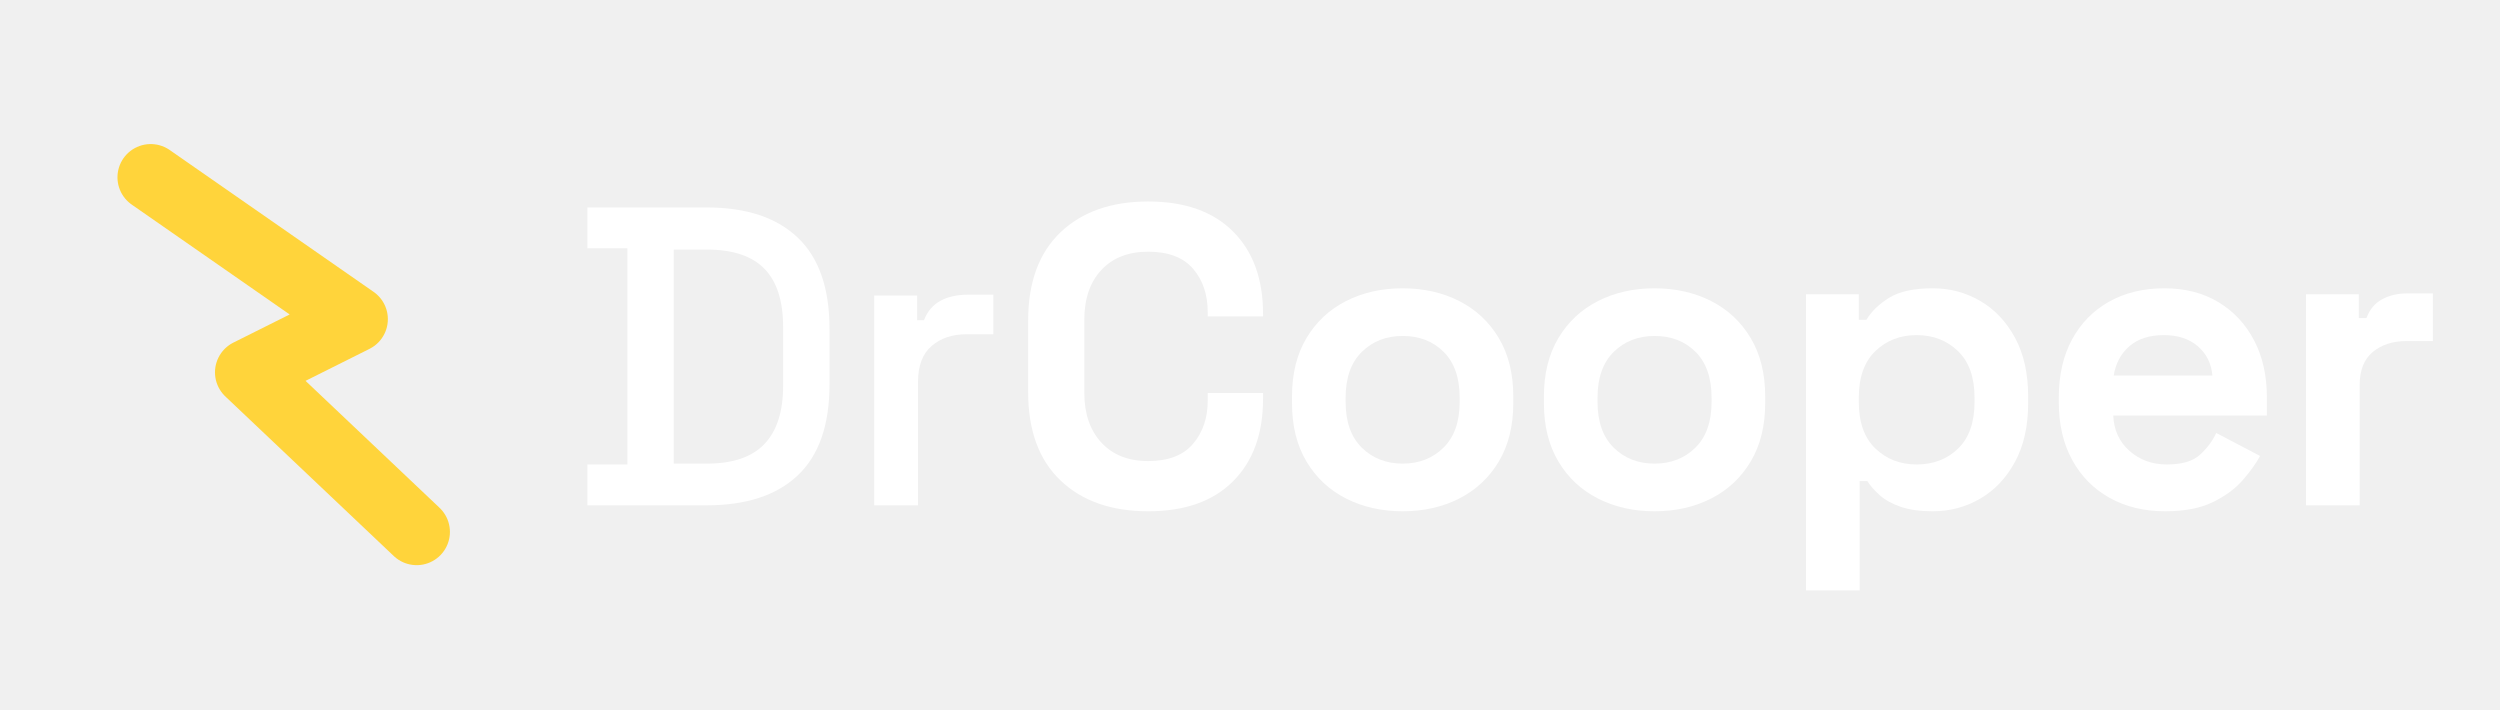
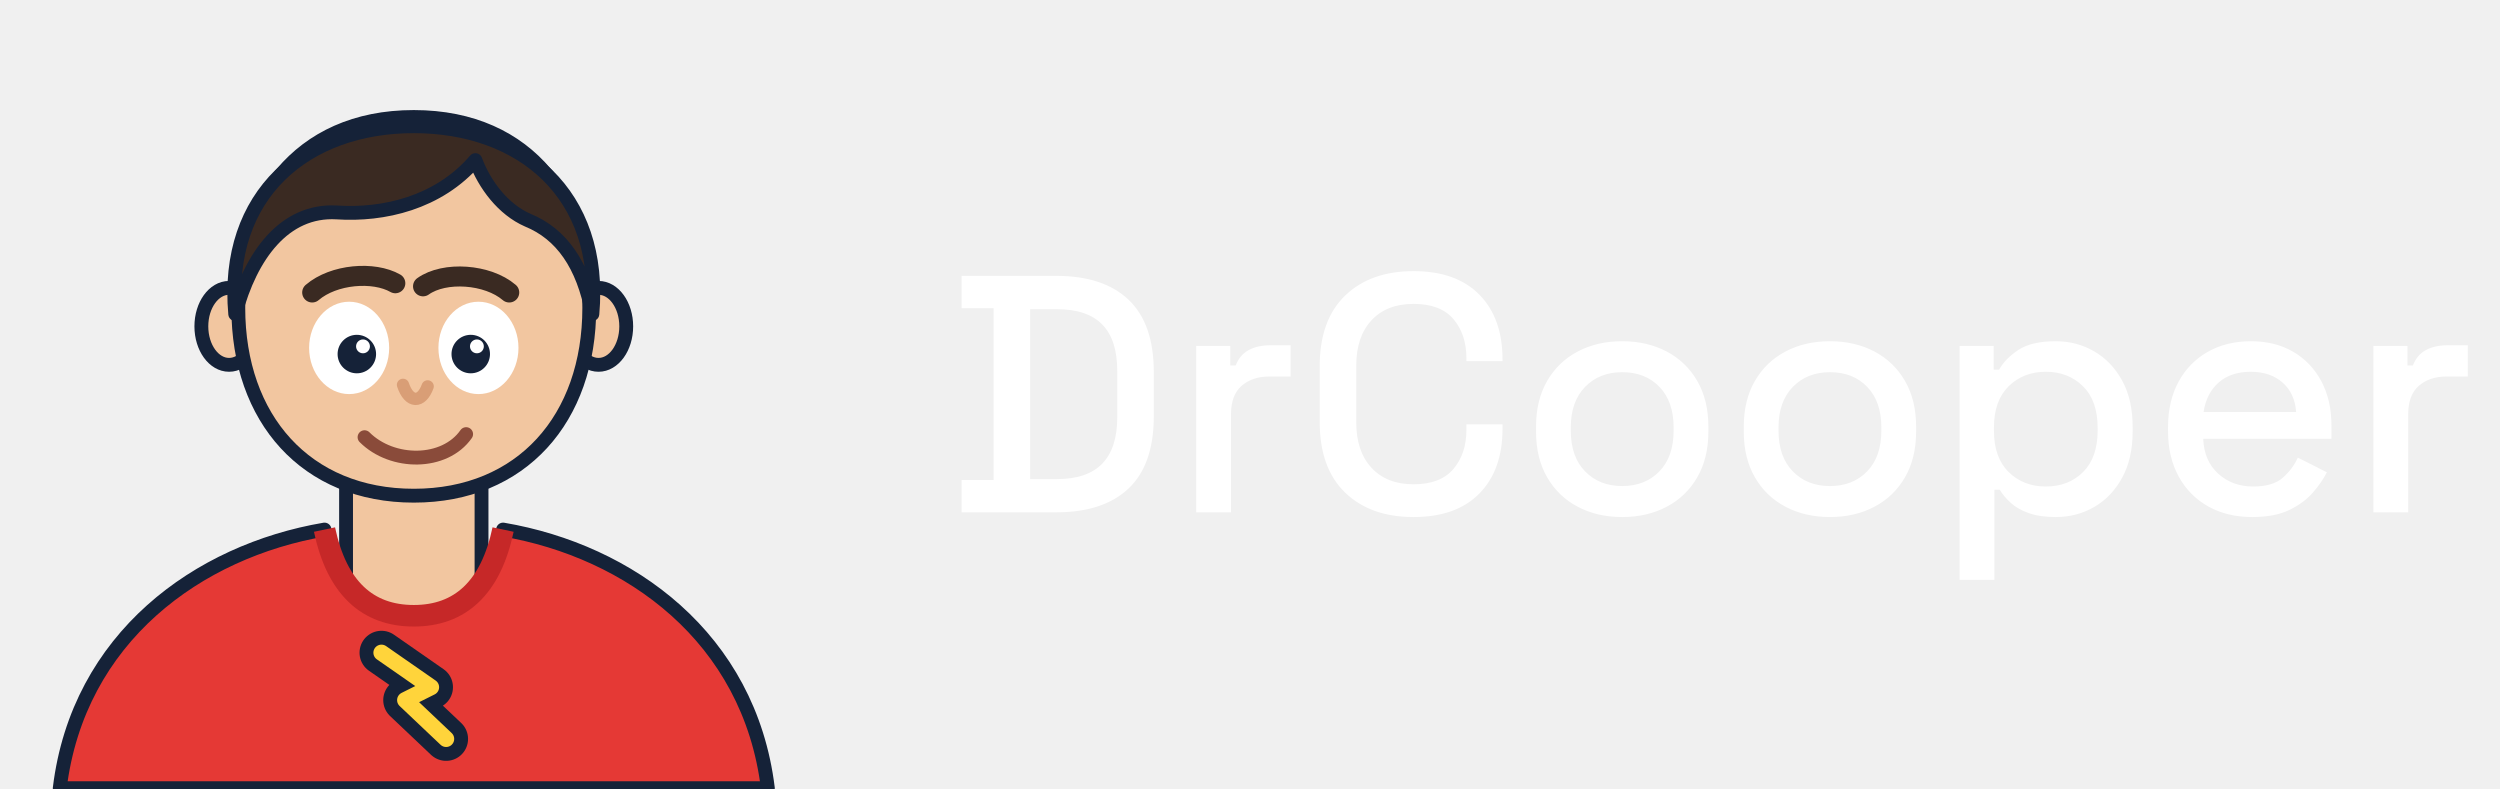
- <svg xmlns="http://www.w3.org/2000/svg" viewBox="0 0 564 160" width="564" height="160" role="img" aria-label="DrCooper">
-   <g transform="translate(0 16)">
-     <path d="M 34 24 L 80 56 L 56 68 L 94 104" fill="none" stroke="#FFD43B" stroke-width="15" stroke-linecap="round" stroke-linejoin="round" />
+ <svg xmlns="http://www.w3.org/2000/svg" viewBox="0 0 1015 320" width="1015" height="320" role="img" aria-labelledby="t">
+   <g transform="translate(8 0) scale(0.625)">
+     <g id="neck" fill="#F2C6A0" stroke="#152238" stroke-width="9" stroke-linejoin="round">
+       <path d="M 212 300 V 404 H 300 V 300 Z" />
+     </g>
+     <g id="shirt" fill="#E53935" stroke="#152238" stroke-width="9" stroke-linejoin="round">
+       <path d="M 26 512 C 38 414 116 358 198 344 C 206 382 226 400 256 400 C 286 400 306 382 314 344 C 396 358 474 414 486 512 Z" />
+     </g>
+     <g id="collar" fill="none" stroke="#C62828" stroke-width="14" stroke-linecap="butt">
+       <path d="M 198 344 C 206 382 226 400 256 400 C 286 400 306 382 314 344" />
+     </g>
+     <g id="ear-l" fill="#F2C6A0" stroke="#152238" stroke-width="9">
+       <ellipse cx="136" cy="212" rx="18" ry="25" />
+     </g>
+     <g id="ear-r" fill="#F2C6A0" stroke="#152238" stroke-width="9">
+       <ellipse cx="376" cy="212" rx="18" ry="25" />
+     </g>
+     <g id="head" fill="#F2C6A0" stroke="#152238" stroke-width="9" stroke-linejoin="round">
+       <path d="M 256 76 C 332 76 370 132 370 200 C 370 272 326 322 256 322 C 186 322 142 272 142 200 C 142 132 180 76 256 76 Z" />
+     </g>
+     <g id="hair" fill="#3A2A22" stroke="#152238" stroke-width="9" stroke-linejoin="round">
+       <path d="M 140 204 C 133 126 186 82 256 82 C 326 82 379 126 372 204 C 366 172 352 152 330 143 C 314 136 302 120 296 104 C 272 132 236 140 206 138 C 172 136 150 166 140 204 Z" />
+     </g>
+     <g id="brow-l" fill="none" stroke="#3A2A22" stroke-width="13" stroke-linecap="round">
+       <path d="M 190 190 C 204 178 230 176 244 184" />
+     </g>
+     <g id="brow-r" fill="none" stroke="#3A2A22" stroke-width="13" stroke-linecap="round">
+       <path d="M 262 186 C 276 176 304 178 318 190" />
+     </g>
+     <g id="eye-l" fill="#FFFFFF">
+       <ellipse cx="214" cy="226" rx="26" ry="30" />
+     </g>
+     <g id="eye-r" fill="#FFFFFF">
+       <ellipse cx="298" cy="226" rx="26" ry="30" />
+     </g>
+     <g id="pupil-l" fill="#152238">
+       <circle cx="219" cy="230" r="12.5" />
+     </g>
+     <g id="pupil-r" fill="#152238">
+       <circle cx="293" cy="230" r="12.5" />
+     </g>
+     <g id="glint-l" fill="#FFFFFF">
+       <circle cx="223" cy="225" r="4.5" />
+     </g>
+     <g id="glint-r" fill="#FFFFFF">
+       <circle cx="297" cy="225" r="4.5" />
+     </g>
+     <g id="nose" fill="none" stroke="#D99E76" stroke-width="8" stroke-linecap="round">
+       <path d="M 249 250 C 253 262 261 262 265 251" />
+     </g>
+     <g id="mouth" fill="none" stroke="#8A4B3A" stroke-width="9" stroke-linecap="round">
+       <path d="M 224 284 C 242 302 276 302 290 282" />
+     </g>
+     <g id="spark" transform="translate(211.2 407.2) scale(0.7)">
+       <path d="M 34 24 L 80 56 L 56 68 L 94 104" fill="none" stroke="#152238" stroke-width="40.71" stroke-linecap="round" stroke-linejoin="round" />
+       <path d="M 34 24 L 80 56 L 56 68 L 94 104" fill="none" stroke="#FFD43B" stroke-width="15" stroke-linecap="round" stroke-linejoin="round" />
+     </g>
  </g>
-   <g fill="#FFFFFF">
-     <path transform="translate(128.00 114.00) scale(0.096 -0.096)" d="M47 0V96H141V604H47V700H327Q467 700 541.5 629.0Q616 558 616 415V284Q616 141 541.5 70.5Q467 0 327 0ZM250 98H328Q419 98 463.0 144.0Q507 190 507 281V419Q507 511 463.0 556.0Q419 601 328 601H250Z" />
-     <path transform="translate(189.92 114.00) scale(0.096 -0.096)" d="M76 0V493H177V435H193Q205 466 231.5 480.5Q258 495 297 495H356V402H293Q243 402 211.0 374.5Q179 347 179 290V0Z" />
-   </g>
-   <g fill="#FFFFFF">
-     <path transform="translate(227.15 114.00) scale(0.096 -0.096)" d="M332 -14Q202 -14 126.0 58.5Q50 131 50 266V434Q50 569 126.0 641.5Q202 714 332 714Q461 714 531.5 643.5Q602 573 602 450V444H472V454Q472 516 437.5 556.0Q403 596 332 596Q262 596 222.0 553.0Q182 510 182 436V264Q182 191 222.0 147.5Q262 104 332 104Q403 104 437.5 144.5Q472 185 472 246V264H602V250Q602 127 531.5 56.5Q461 -14 332 -14Z" />
-     <path transform="translate(287.06 114.00) scale(0.096 -0.096)" d="M306 -14Q232 -14 173.0 16.0Q114 46 80.0 103.0Q46 160 46 240V256Q46 336 80.0 393.0Q114 450 173.0 480.0Q232 510 306 510Q380 510 439.0 480.0Q498 450 532.0 393.0Q566 336 566 256V240Q566 160 532.0 103.0Q498 46 439.0 16.0Q380 -14 306 -14ZM306 98Q364 98 402.0 135.5Q440 173 440 243V253Q440 323 402.5 360.5Q365 398 306 398Q248 398 210.0 360.5Q172 323 172 253V243Q172 173 210.0 135.5Q248 98 306 98Z" />
-     <path transform="translate(343.89 114.00) scale(0.096 -0.096)" d="M306 -14Q232 -14 173.0 16.0Q114 46 80.0 103.0Q46 160 46 240V256Q46 336 80.0 393.0Q114 450 173.0 480.0Q232 510 306 510Q380 510 439.0 480.0Q498 450 532.0 393.0Q566 336 566 256V240Q566 160 532.0 103.0Q498 46 439.0 16.0Q380 -14 306 -14ZM306 98Q364 98 402.0 135.5Q440 173 440 243V253Q440 323 402.5 360.5Q365 398 306 398Q248 398 210.0 360.5Q172 323 172 253V243Q172 173 210.0 135.5Q248 98 306 98Z" />
-     <path transform="translate(400.72 114.00) scale(0.096 -0.096)" d="M70 -200V496H194V436H212Q229 465 265.0 487.5Q301 510 368 510Q428 510 479.0 480.5Q530 451 561.0 394.0Q592 337 592 256V240Q592 159 561.0 102.0Q530 45 479.0 15.5Q428 -14 368 -14Q323 -14 292.5 -3.5Q262 7 243.5 23.5Q225 40 214 57H196V-200ZM330 96Q389 96 427.5 133.5Q466 171 466 243V253Q466 325 427.0 362.5Q388 400 330 400Q272 400 233.0 362.5Q194 325 194 253V243Q194 171 233.0 133.5Q272 96 330 96Z" />
-     <path transform="translate(460.05 114.00) scale(0.096 -0.096)" d="M296 -14Q222 -14 165.5 17.5Q109 49 77.5 106.5Q46 164 46 242V254Q46 332 77.0 389.5Q108 447 164.0 478.5Q220 510 294 510Q367 510 421.0 477.5Q475 445 505.0 387.5Q535 330 535 254V211H174Q176 160 212.0 128.0Q248 96 300 96Q353 96 378.0 119.0Q403 142 416 170L519 116Q505 90 478.5 59.5Q452 29 408.0 7.5Q364 -14 296 -14ZM175 305H407Q403 348 372.5 374.0Q342 400 293 400Q242 400 212.0 374.0Q182 348 175 305Z" />
-     <path transform="translate(513.52 114.00) scale(0.096 -0.096)" d="M70 0V496H194V440H212Q223 470 248.5 484.0Q274 498 308 498H368V386H306Q258 386 227.0 360.5Q196 335 196 282V0Z" />
+   <g id="wordmark" fill="#FFFFFF">
+     <path d="M390.4 208V194.88H403.41V125.12H390.4V112H428.85Q447.99 112 458.21 121.71Q468.44 131.42 468.44 151.04V169Q468.44 188.63 458.21 198.31Q447.99 208 428.85 208ZM418.24 194.52H429.02Q441.44 194.52 447.52 188.23Q453.6 181.94 453.6 169.5V150.54Q453.6 137.97 447.52 131.75Q441.44 125.53 429.02 125.53H418.24Z M485.66 208V140.46H499.5V148.38H501.68Q503.34 144.12 506.93 142.15Q510.52 140.18 515.9 140.18H523.99V152.86H515.39Q508.47 152.86 504.12 156.62Q499.78 160.38 499.78 168.27V208Z M573.9 209.92Q556.41 209.92 546.11 199.98Q535.8 190.03 535.8 171.28V148.72Q535.8 129.97 546.11 120.02Q556.41 110.08 573.9 110.08Q591.26 110.08 600.64 119.65Q610.02 129.23 610.02 145.85V146.63H595.36V145.4Q595.36 135.75 590.1 129.56Q584.84 123.38 573.9 123.38Q563.01 123.38 556.82 130.05Q550.64 136.71 550.64 148.45V171.55Q550.64 183.2 556.82 189.91Q563.01 196.62 573.9 196.62Q584.84 196.62 590.1 190.39Q595.36 184.16 595.36 174.6V172.27H610.02V174.15Q610.02 190.77 600.64 200.35Q591.26 209.92 573.9 209.92Z M658.61 209.92Q648.47 209.92 640.54 205.73Q632.62 201.55 628.12 193.75Q623.63 185.96 623.63 175.23V173.23Q623.63 162.5 628.12 154.7Q632.62 146.91 640.54 142.72Q648.47 138.54 658.61 138.54Q668.76 138.54 676.69 142.72Q684.61 146.91 689.11 154.7Q693.6 162.5 693.6 173.23V175.23Q693.6 185.96 689.11 193.75Q684.61 201.55 676.69 205.73Q668.76 209.92 658.61 209.92ZM658.61 197.34Q667.91 197.34 673.7 191.39Q679.49 185.43 679.49 174.87V173.59Q679.49 163.03 673.74 157.07Q668 151.11 658.61 151.11Q649.36 151.11 643.55 157.07Q637.74 163.03 637.74 173.59V174.87Q637.74 185.43 643.55 191.39Q649.36 197.34 658.61 197.34Z M742.96 209.92Q732.81 209.92 724.89 205.73Q716.96 201.55 712.47 193.75Q707.97 185.96 707.97 175.23V173.23Q707.97 162.5 712.47 154.7Q716.96 146.91 724.89 142.72Q732.81 138.54 742.96 138.54Q753.11 138.54 761.03 142.72Q768.95 146.91 773.45 154.7Q777.94 162.5 777.94 173.23V175.23Q777.94 185.96 773.45 193.75Q768.95 201.55 761.03 205.73Q753.11 209.92 742.96 209.92ZM742.96 197.34Q752.26 197.34 758.04 191.39Q763.83 185.43 763.83 174.87V173.59Q763.83 163.03 758.09 157.07Q752.35 151.11 742.96 151.11Q733.71 151.11 727.9 157.07Q722.08 163.03 722.08 173.59V174.87Q722.08 185.43 727.9 191.39Q733.71 197.34 742.96 197.34Z M795.61 235.43V140.46H809.44V150.08H811.63Q814.15 145.57 819.49 142.05Q824.84 138.54 834.65 138.54Q843.12 138.54 850.21 142.63Q857.3 146.72 861.58 154.49Q865.85 162.26 865.85 173.23V175.23Q865.85 186.15 861.6 193.94Q857.35 201.73 850.26 205.83Q843.17 209.92 834.65 209.92Q828.1 209.92 823.58 208.29Q819.06 206.66 816.28 204.08Q813.5 201.51 811.9 198.84H809.72V235.43ZM830.59 197.52Q839.84 197.52 845.74 191.64Q851.64 185.75 851.64 174.87V173.59Q851.64 162.71 845.69 156.82Q839.75 150.94 830.59 150.94Q821.49 150.94 815.51 156.82Q809.54 162.71 809.54 173.59V174.87Q809.54 185.75 815.51 191.64Q821.49 197.52 830.59 197.52Z M914.41 209.92Q904.22 209.92 896.52 205.6Q888.82 201.28 884.52 193.42Q880.22 185.56 880.22 175.05V173.41Q880.22 162.85 884.48 155.01Q888.73 147.18 896.33 142.86Q903.94 138.54 913.9 138.54Q923.67 138.54 931 142.8Q938.34 147.07 942.45 154.76Q946.57 162.45 946.57 172.78V178.15H894.51Q894.84 187.07 900.57 192.29Q906.29 197.52 914.77 197.52Q922.76 197.52 926.79 193.98Q930.82 190.45 932.93 185.79L944.71 191.76Q942.74 195.66 939.11 199.89Q935.47 204.12 929.53 207.02Q923.6 209.92 914.41 209.92ZM894.65 167.28H932.23Q931.68 159.65 926.7 155.29Q921.73 150.94 913.81 150.94Q905.76 150.94 900.78 155.29Q895.8 159.65 894.65 167.28Z M963.61 208V140.46H977.44V148.38H979.63Q981.28 144.12 984.87 142.15Q988.46 140.18 993.85 140.18H1001.93V152.86H993.33Q986.41 152.86 982.07 156.62Q977.72 160.38 977.72 168.27V208Z" />
  </g>
</svg>
